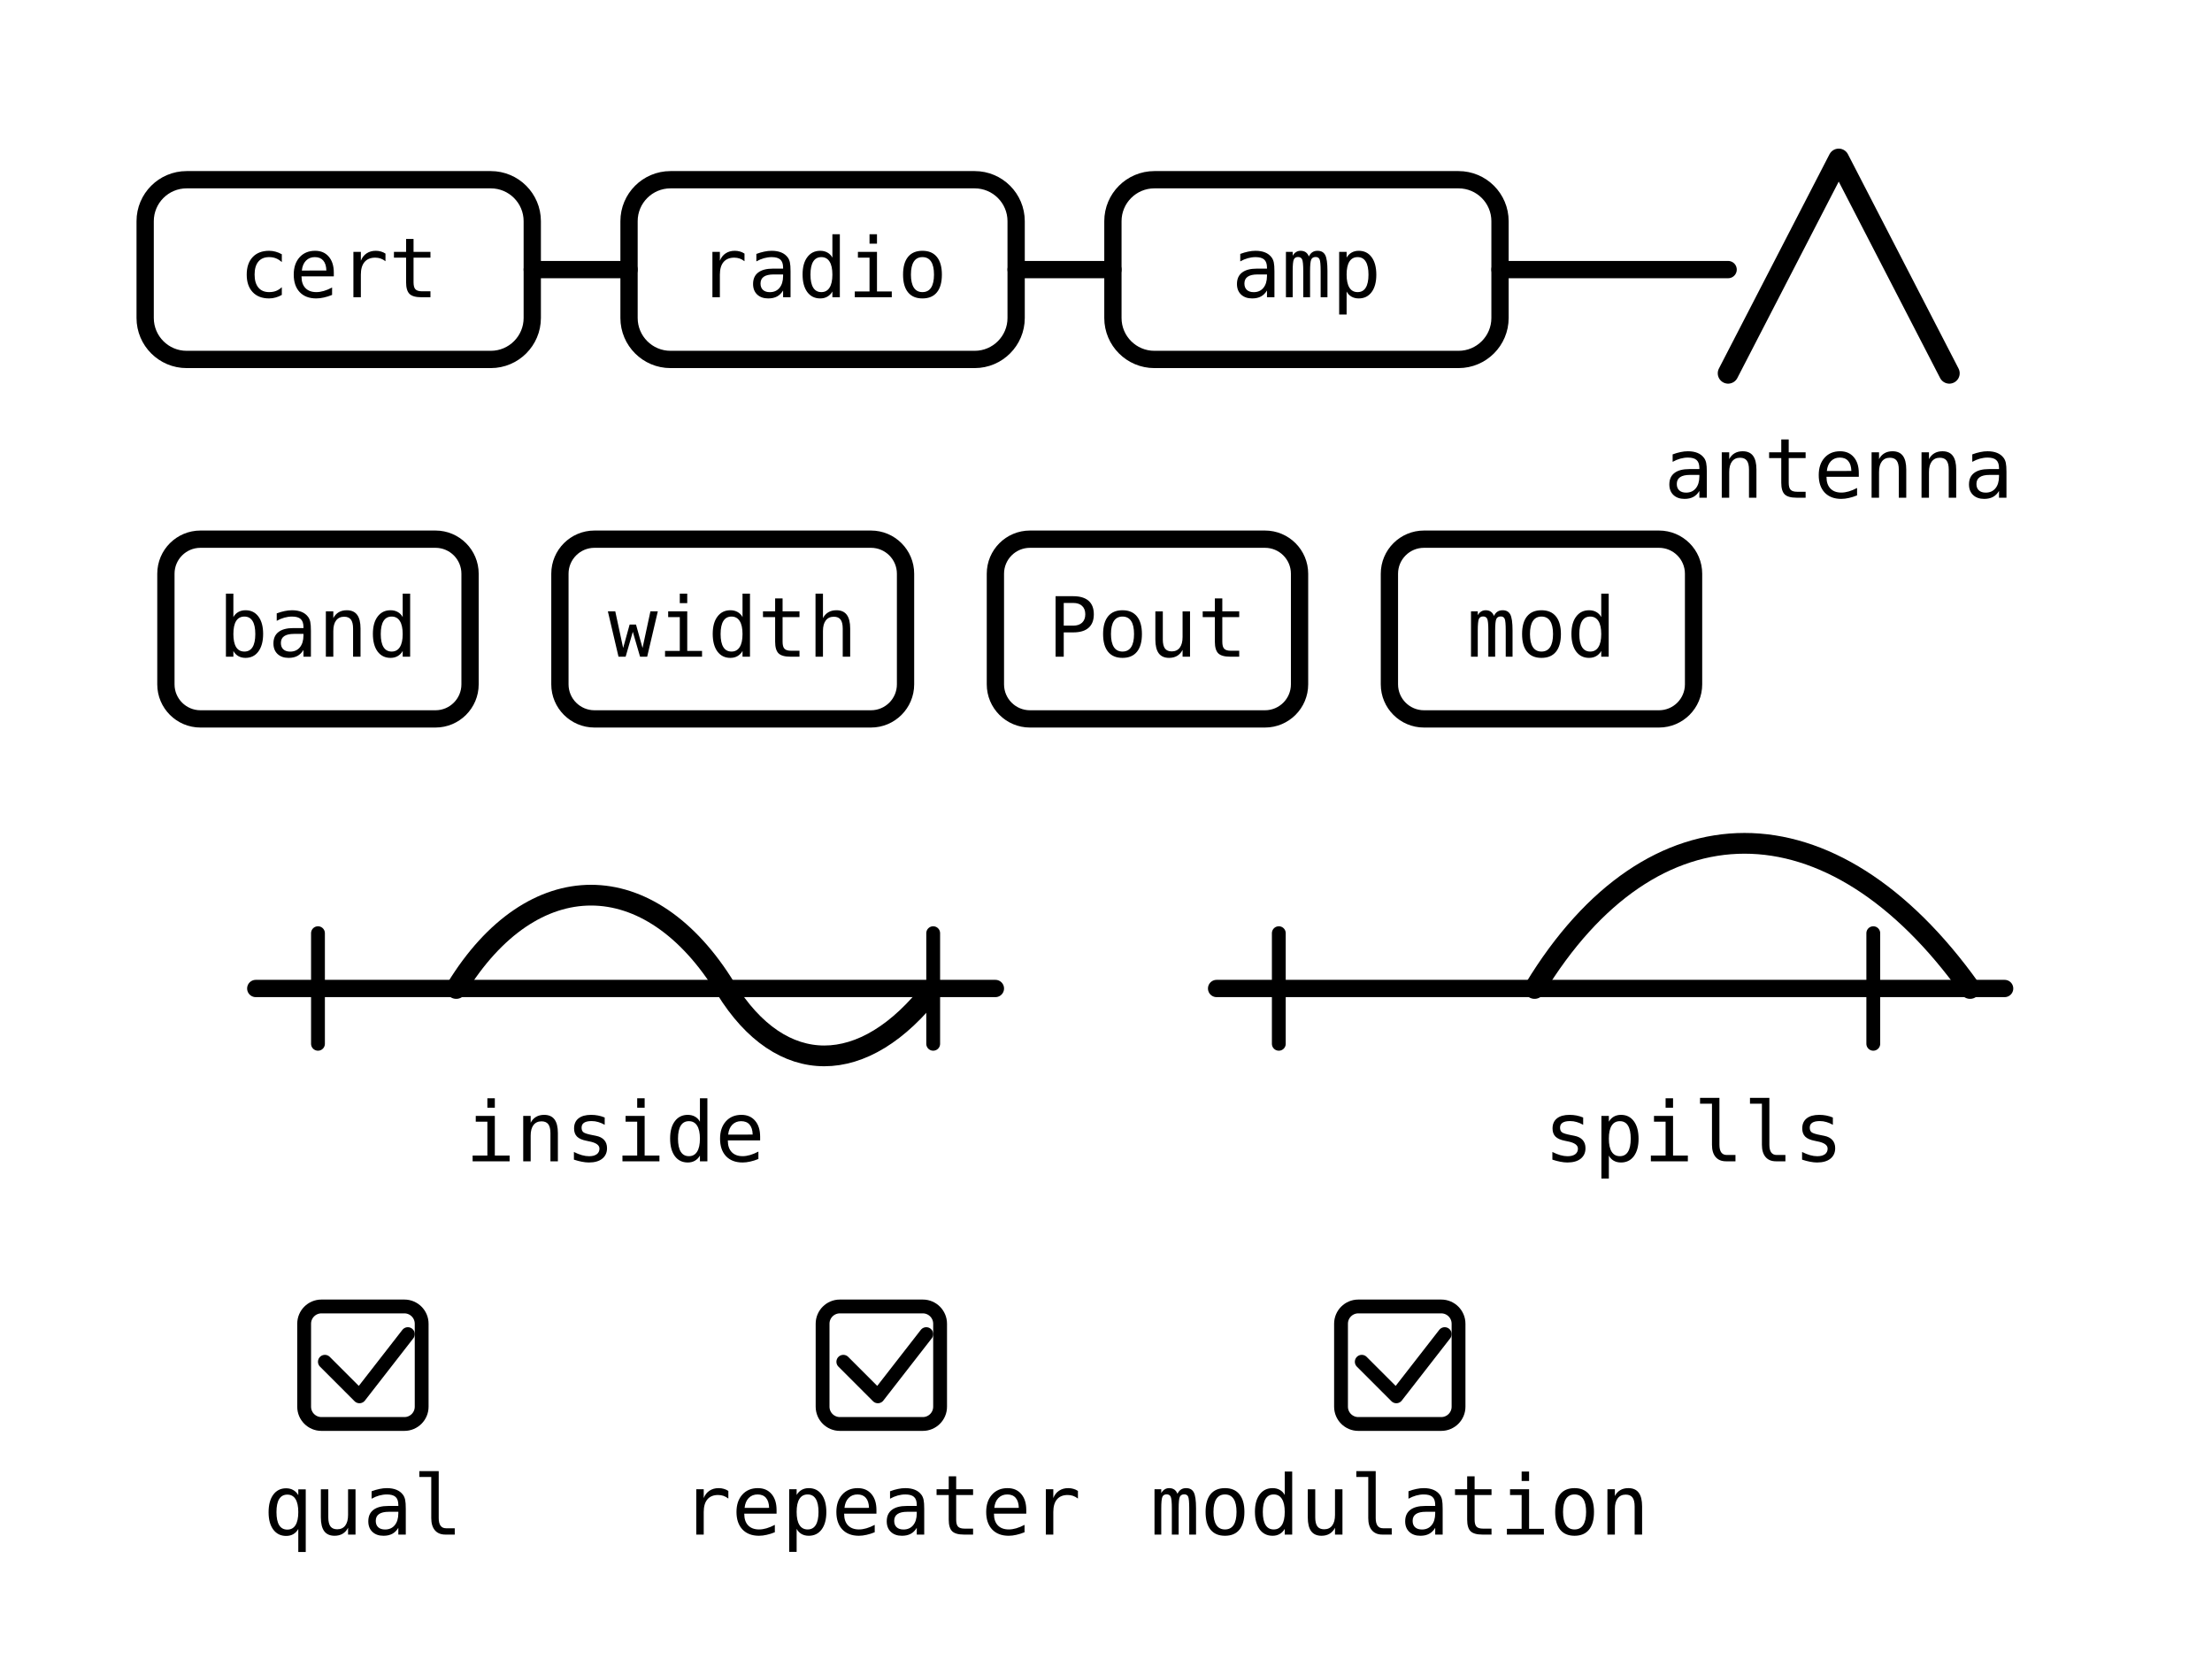
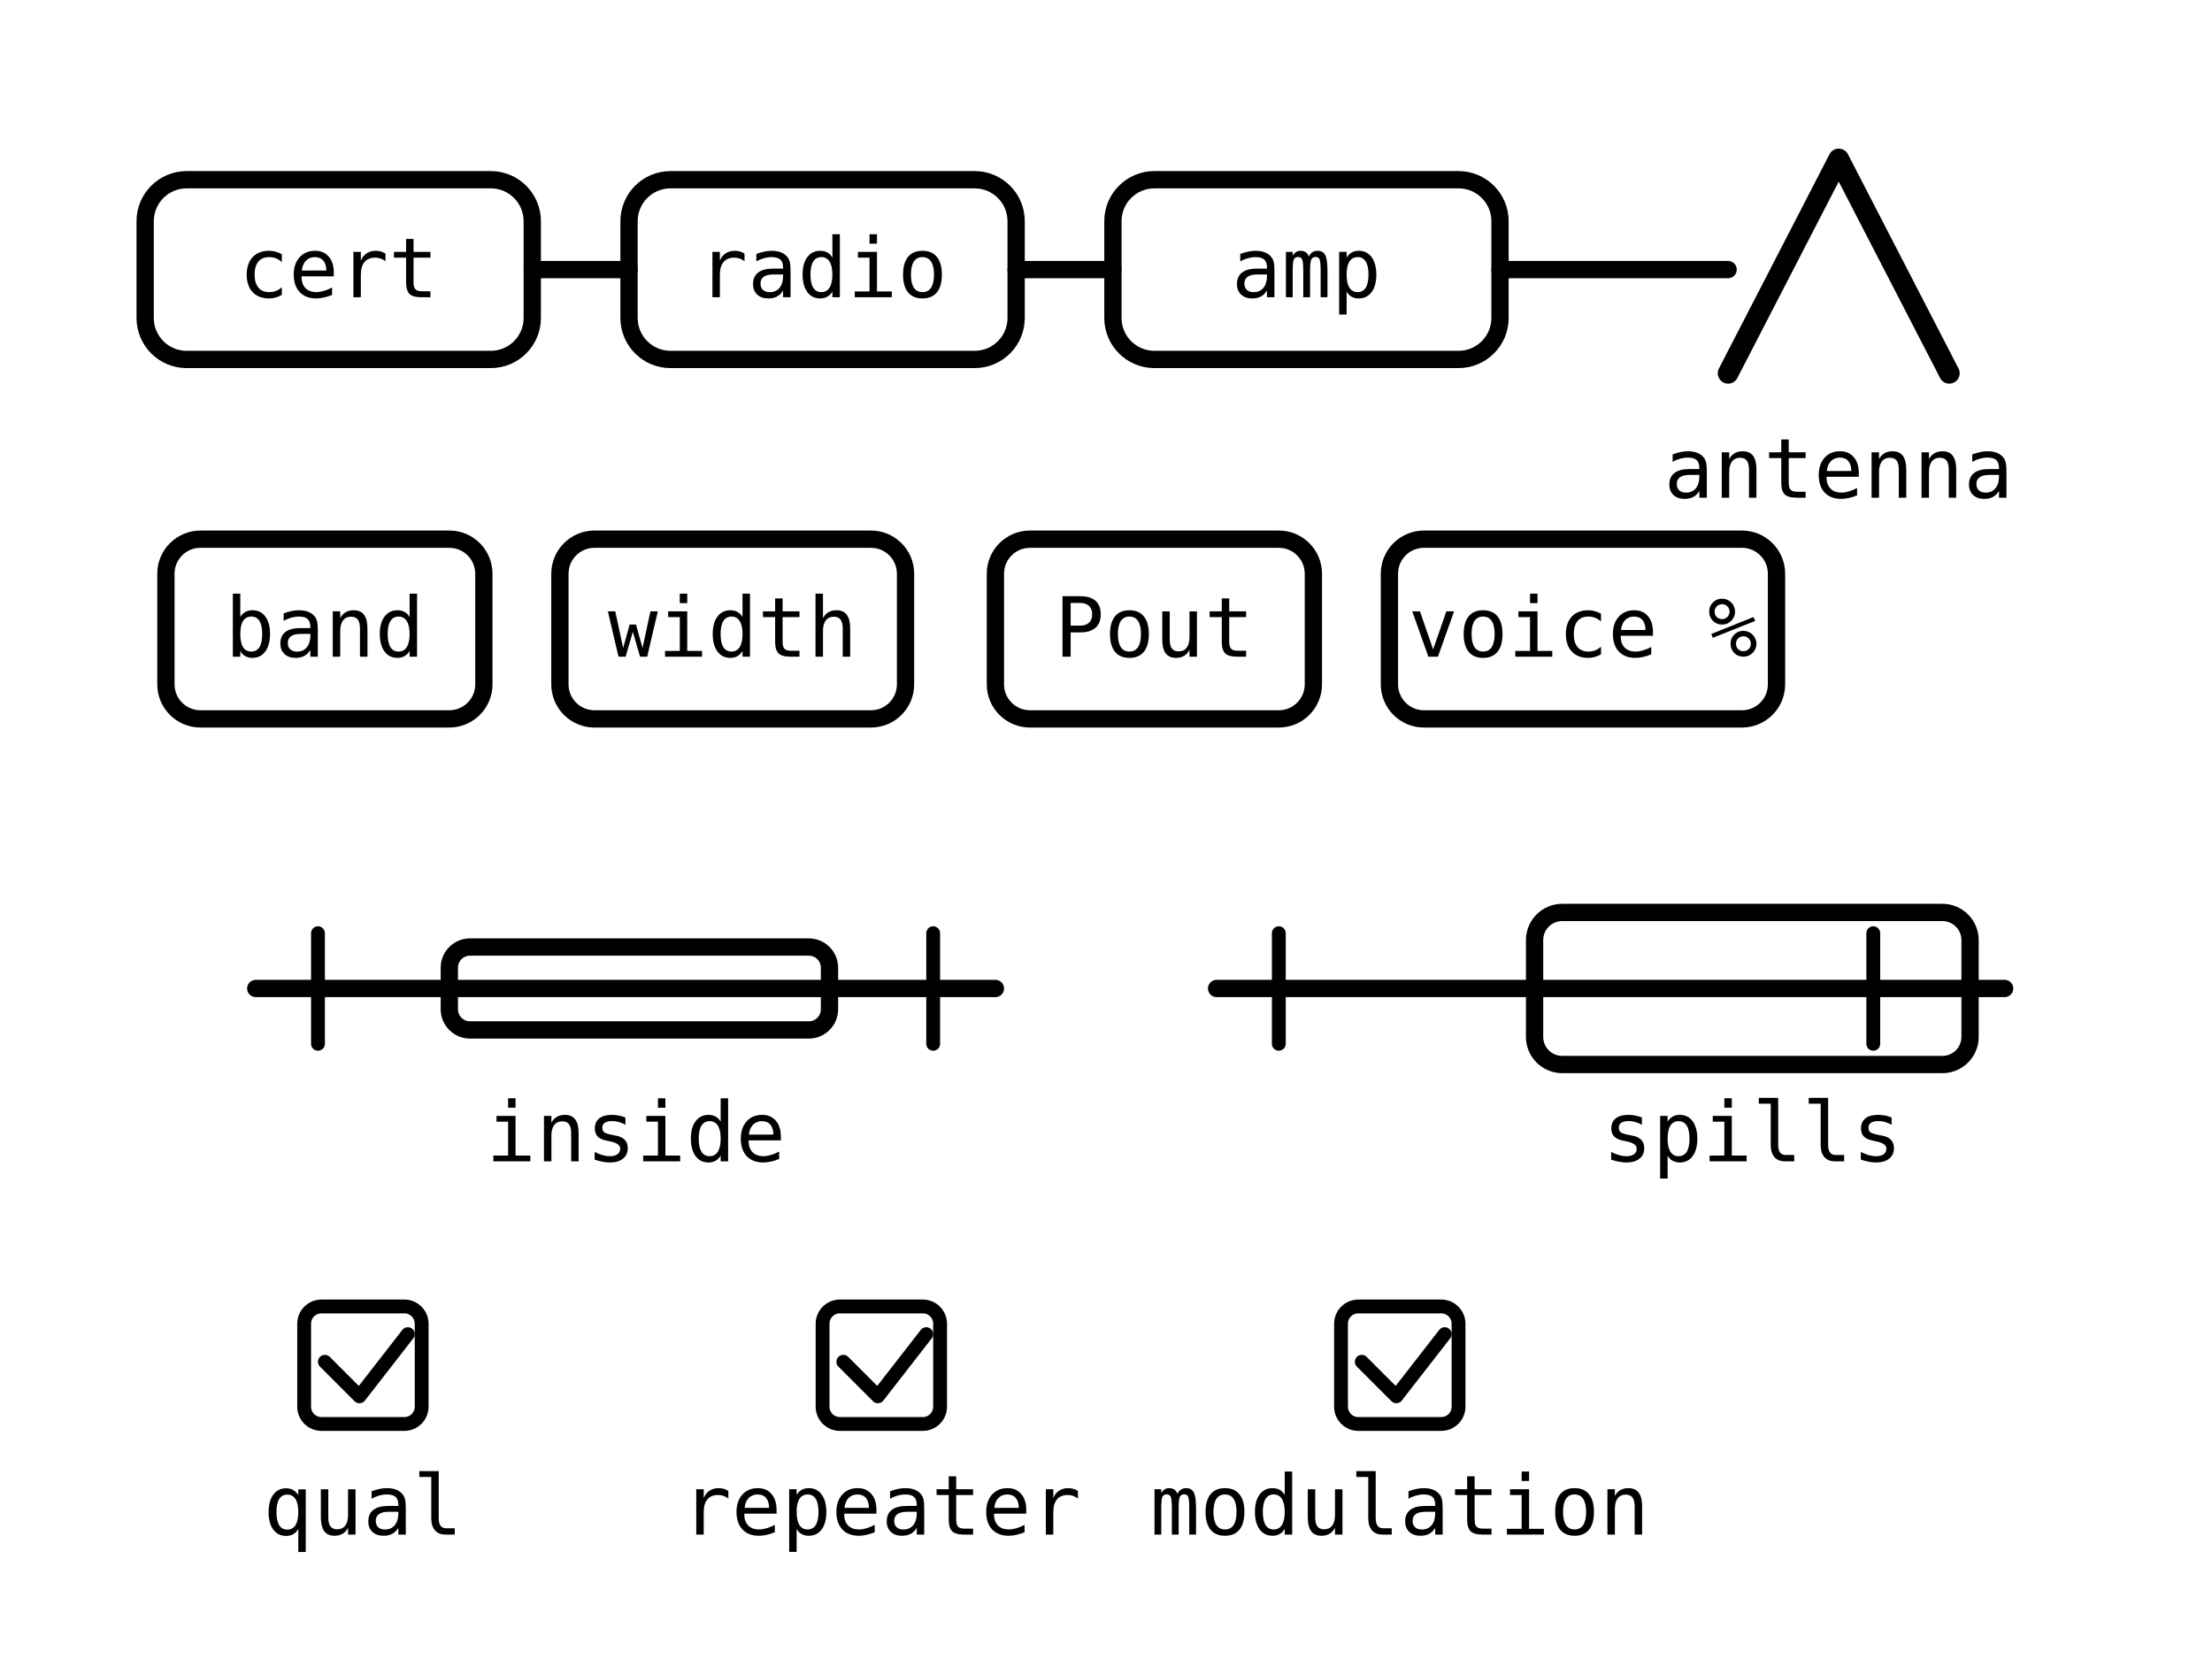
<svg xmlns="http://www.w3.org/2000/svg" id="privileges-station-checklist" viewBox="0 0 640 480" role="img">
  <g fill="none" stroke="currentColor" stroke-linecap="round" stroke-linejoin="round">
    <rect x="42" y="52" width="112" height="52" rx="12" ry="12" stroke-width="5" />
    <rect x="182" y="52" width="112" height="52" rx="12" ry="12" stroke-width="5" />
    <rect x="322" y="52" width="112" height="52" rx="12" ry="12" stroke-width="5" />
    <path d="M500 108 L532 46 L564 108" stroke-width="6" />
    <line x1="154" y1="78" x2="182" y2="78" stroke-width="5" />
    <line x1="294" y1="78" x2="322" y2="78" stroke-width="5" />
    <line x1="434" y1="78" x2="500" y2="78" stroke-width="5" />
-     <rect x="48" y="156" width="88" height="52" rx="10" ry="10" stroke-width="5" />
+     <rect x="48" y="156" width="92" height="52" rx="10" ry="10" stroke-width="5" />
    <rect x="162" y="156" width="100" height="52" rx="10" ry="10" stroke-width="5" />
-     <rect x="288" y="156" width="88" height="52" rx="10" ry="10" stroke-width="5" />
-     <rect x="402" y="156" width="88" height="52" rx="10" ry="10" stroke-width="5" />
+     <rect x="288" y="156" width="92" height="52" rx="10" ry="10" stroke-width="5" />
+     <rect x="402" y="156" width="112" height="52" rx="10" ry="10" stroke-width="5" />
    <line x1="74" y1="286" x2="288" y2="286" stroke-width="5" />
    <line x1="92" y1="270" x2="92" y2="302" stroke-width="4" />
    <line x1="270" y1="270" x2="270" y2="302" stroke-width="4" />
-     <path d="M132 286 C154 250 188 250 210 286 C226 312 250 312 270 286" stroke-width="6" />
+     <rect x="130" y="274" width="110" height="24" rx="6" ry="6" stroke-width="5" />
    <line x1="352" y1="286" x2="580" y2="286" stroke-width="5" />
    <line x1="370" y1="270" x2="370" y2="302" stroke-width="4" />
    <line x1="542" y1="270" x2="542" y2="302" stroke-width="4" />
-     <path d="M444 286 C478 230 530 230 570 286" stroke-width="6" />
+     <rect x="444" y="264" width="126" height="44" rx="8" ry="8" stroke-width="5" />
    <rect x="88" y="378" width="34" height="34" rx="5" ry="5" stroke-width="4" />
    <path d="M94 394 L104 404 L118 386" stroke-width="4" />
    <rect x="238" y="378" width="34" height="34" rx="5" ry="5" stroke-width="4" />
    <path d="M244 394 L254 404 L268 386" stroke-width="4" />
    <rect x="388" y="378" width="34" height="34" rx="5" ry="5" stroke-width="4" />
    <path d="M394 394 L404 404 L418 386" stroke-width="4" />
  </g>
  <g fill="currentColor" font-family="ui-monospace, SFMono-Regular, Menlo, Consolas, monospace" text-anchor="middle">
    <text x="98" y="86" font-size="24">cert</text>
    <text x="238" y="86" font-size="24">radio</text>
    <text x="378" y="86" font-size="24">amp</text>
    <text x="532" y="144" font-size="24">antenna</text>
-     <text x="92" y="190" font-size="24">band</text>
+     <text x="94" y="190" font-size="24">band</text>
    <text x="212" y="190" font-size="24">width</text>
-     <text x="332" y="190" font-size="24">Pout</text>
-     <text x="446" y="190" font-size="24">mod</text>
-     <text x="178" y="336" font-size="24">inside</text>
-     <text x="490" y="336" font-size="24">spills</text>
+     <text x="334" y="190" font-size="24">Pout</text>
+     <text x="458" y="190" font-size="24">voice %</text>
+     <text x="184" y="336" font-size="24">inside</text>
+     <text x="507" y="336" font-size="24">spills</text>
    <text x="105" y="444" font-size="24">qual</text>
    <text x="255" y="444" font-size="24">repeater</text>
    <text x="405" y="444" font-size="24">modulation</text>
  </g>
</svg>
